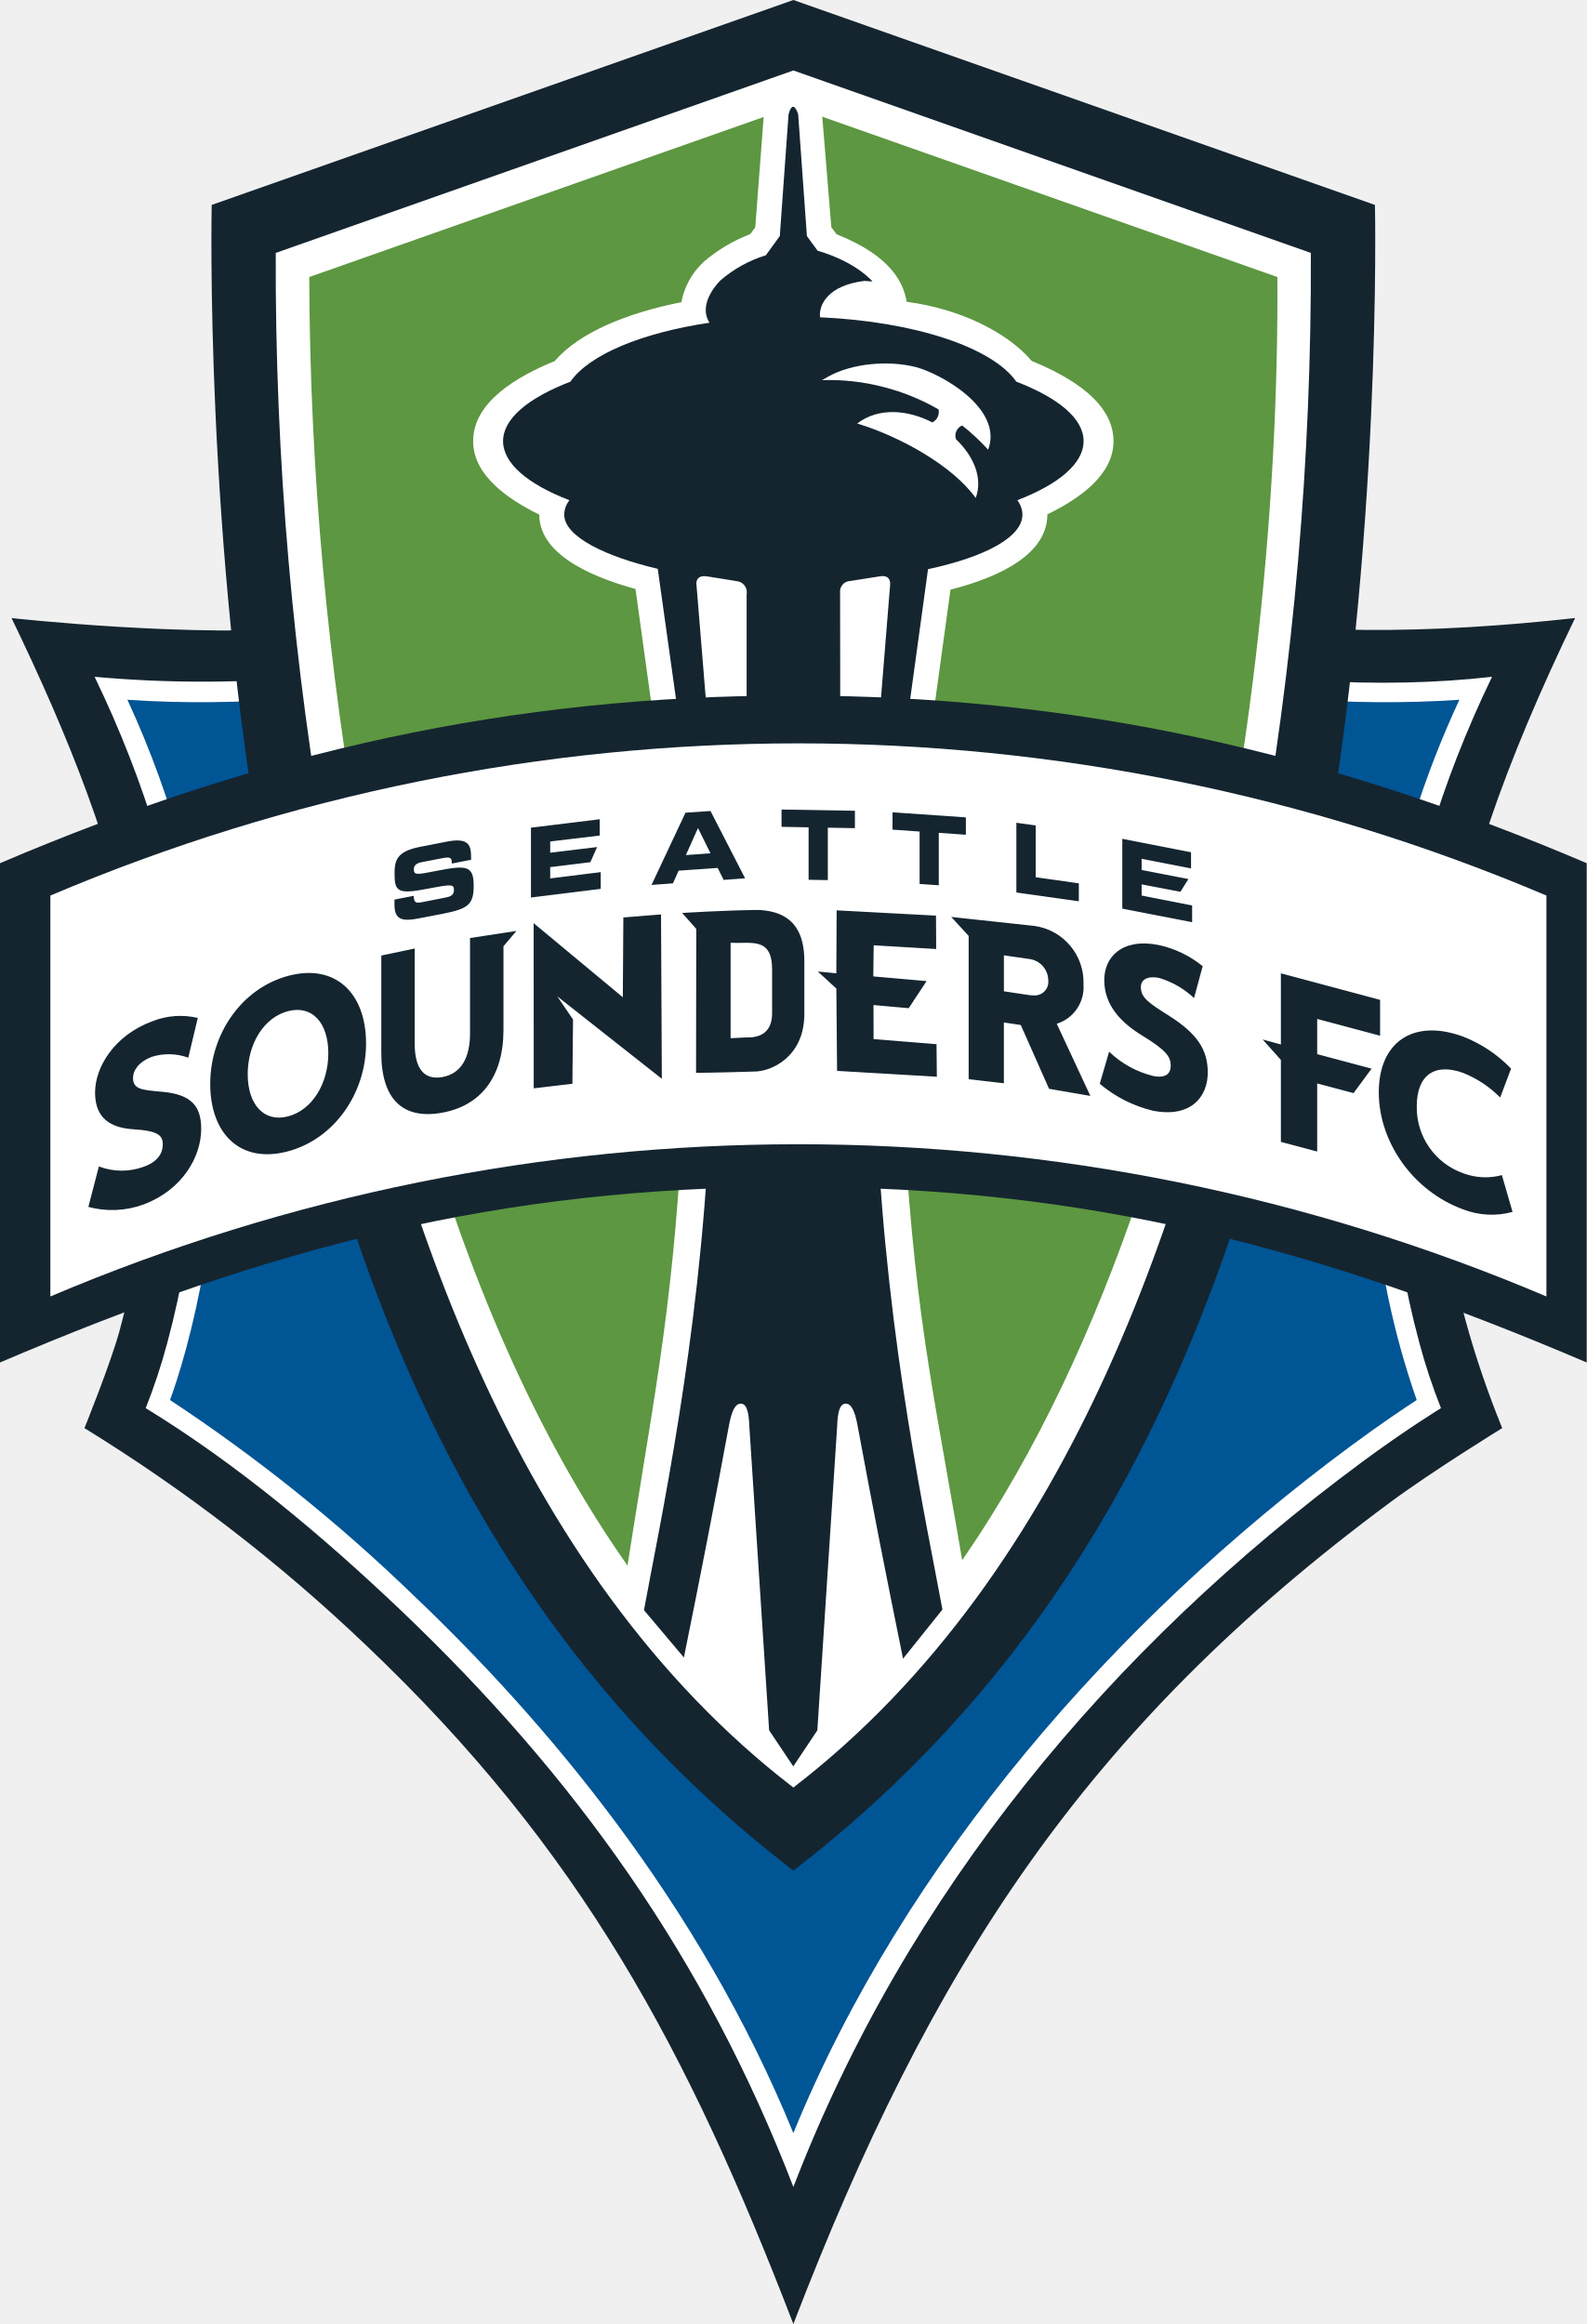
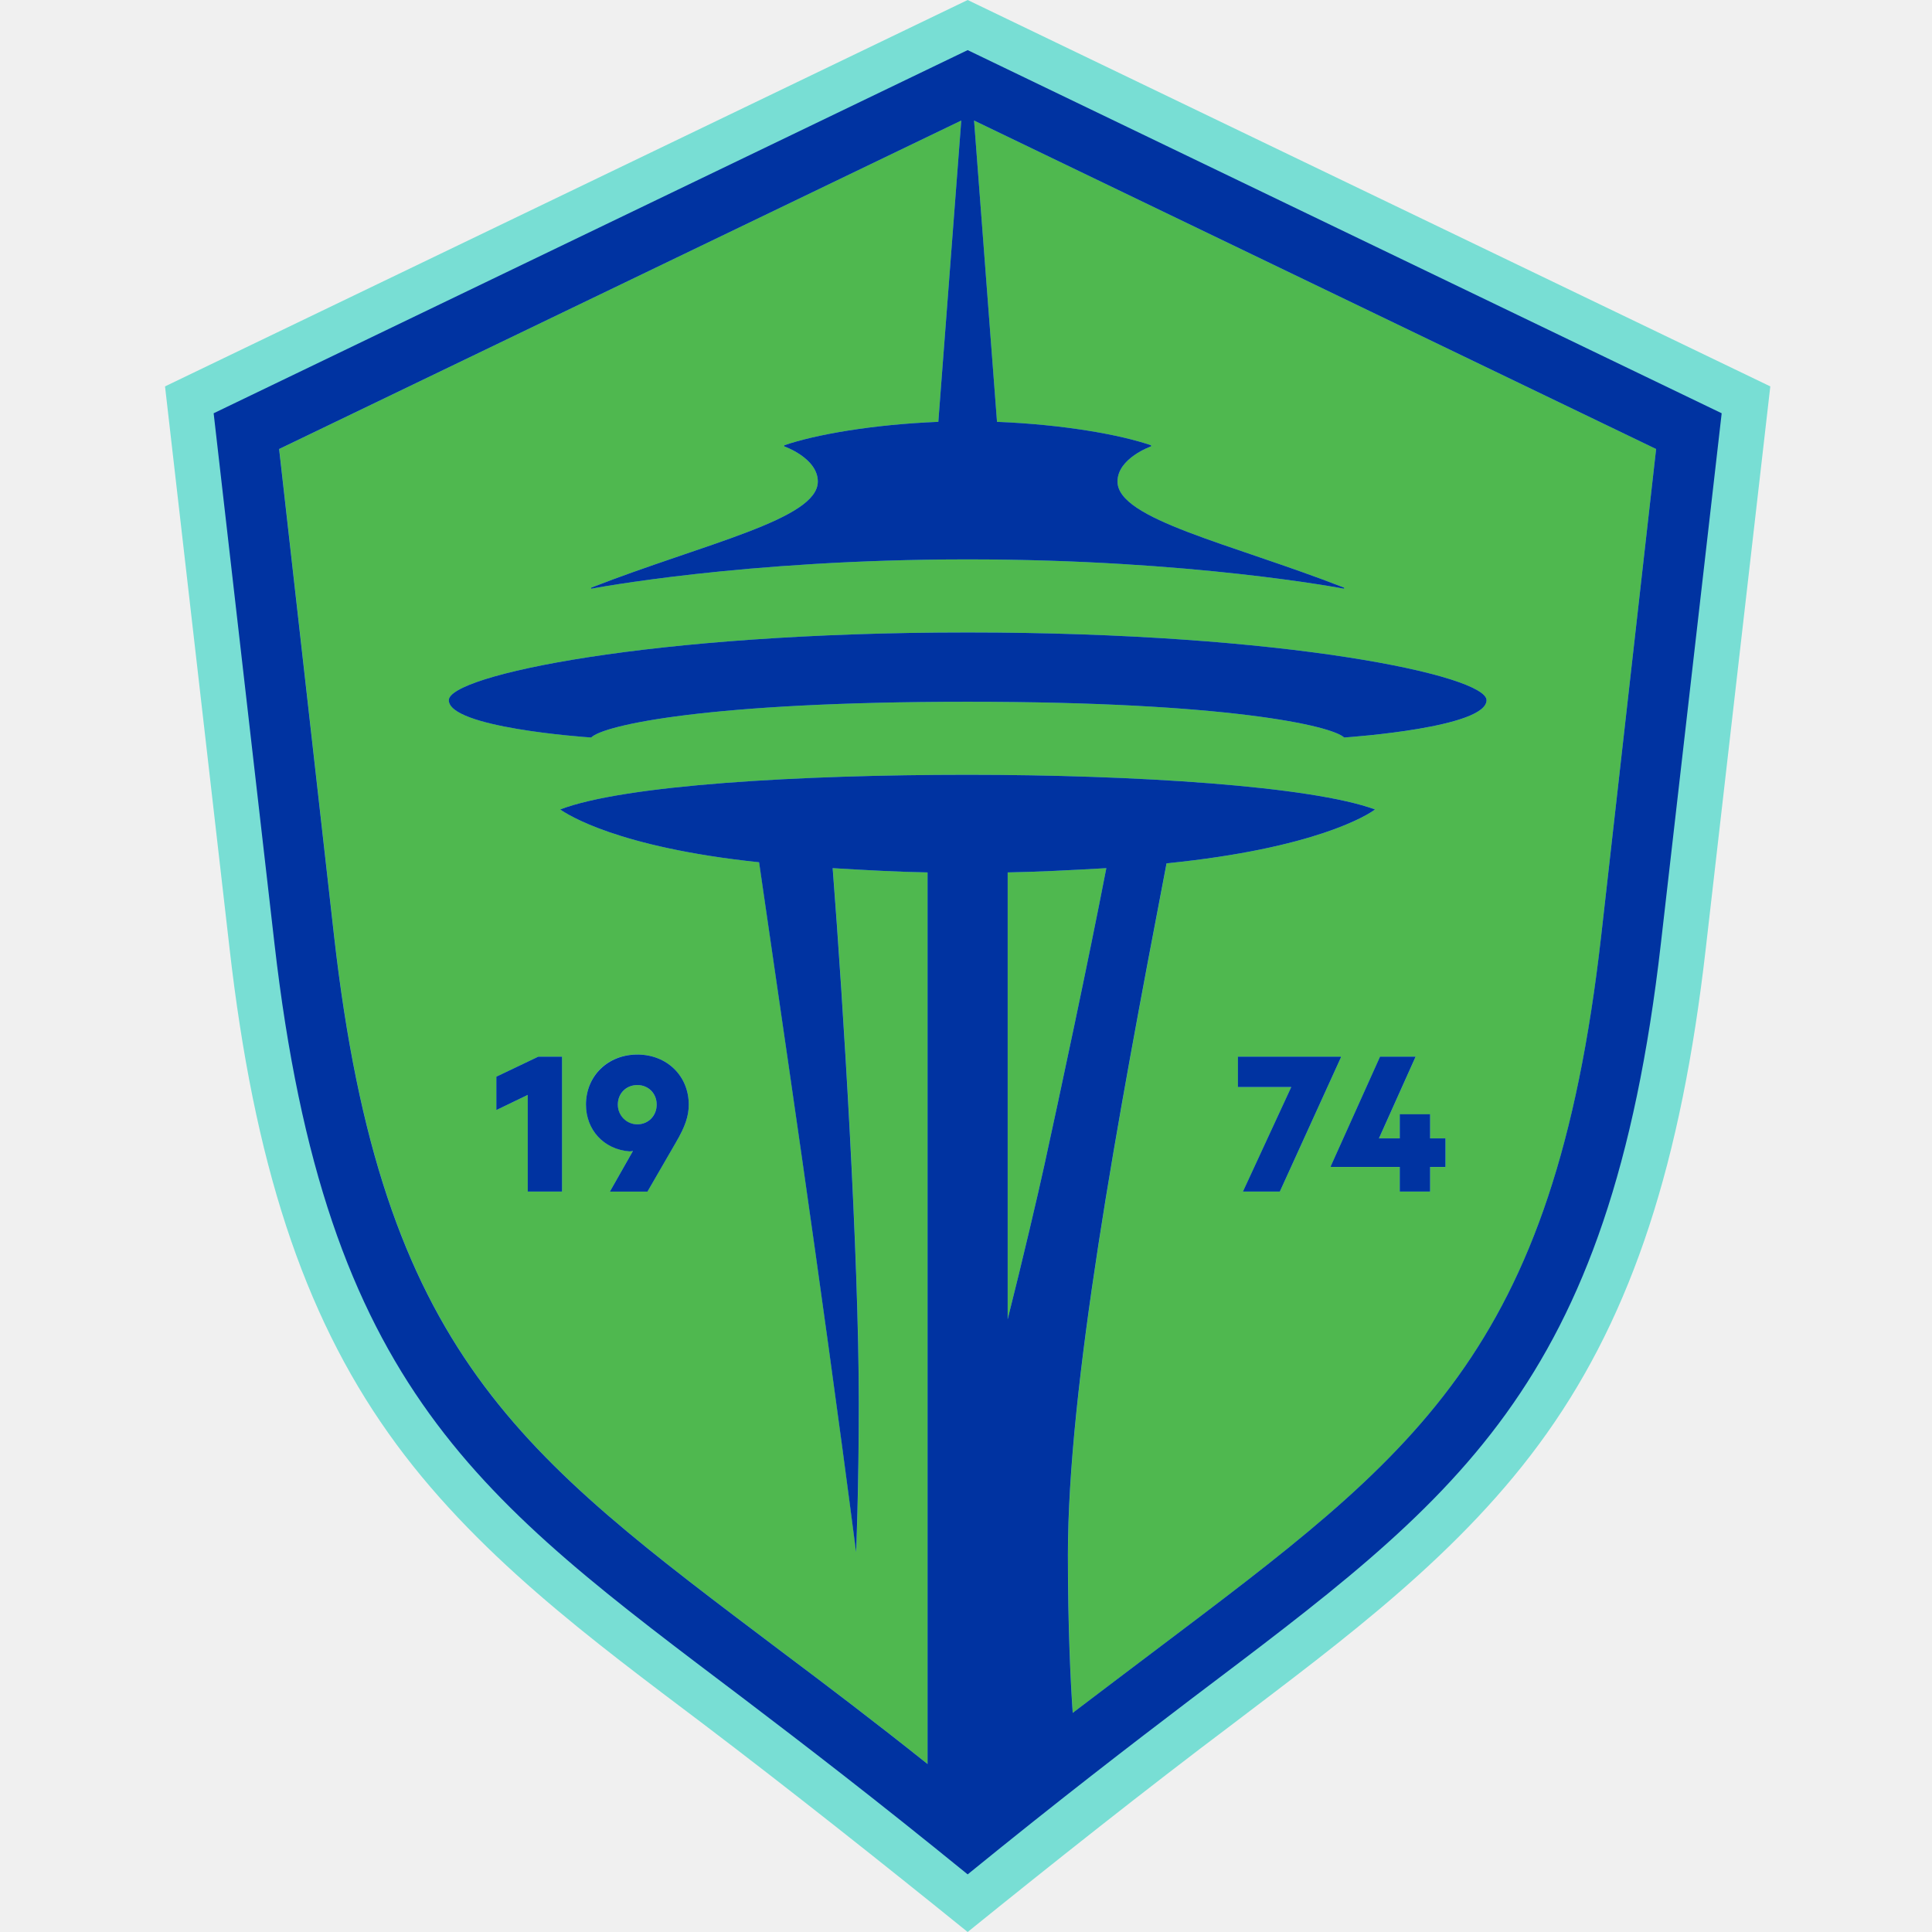
- <svg xmlns="http://www.w3.org/2000/svg" width="249.174" height="365" version="1.0">
-   <path d="M57.44 258.357a265.2 265.2 0 0 0-44.177-34.06s4.133-10.205 5.518-15.32c11.103-41.18 1.248-74.213-16.968-111.906 0 0 28.968 3.21 47.696 1.397 26.846-2.614 50.818-10.018 75.08-22.094 42.185 20.987 76.77 25.792 122.764 20.693-21.556 44.594-29.979 81.508-11.45 127.227 0 0-10.861 6.679-17.54 11.621-48.116 35.617-72.226 73.103-93.774 129.085-16.534-42.948-33.231-74.427-67.15-106.643" style="fill:#142530" />
-   <path d="M62.772 252.743c-12.137-11.527-25.564-22.82-39.888-31.583a94 94 0 0 0 3.363-10.167c9.541-35.422 4.63-71.554-11.389-104.697a188 188 0 0 0 35.395-.141 212.3 212.3 0 0 0 74.336-21.136c31.762 15.804 73.923 25.33 109.72 21.277-16.026 33.143-20.939 69.275-11.39 104.697a93 93 0 0 0 3.37 10.167s-5.5 3.355-12.514 8.55c-39.494 29.227-71.344 67.423-89.182 113.768-13.816-35.857-34.27-64.542-61.821-90.735" style="fill:#fff" />
-   <path d="M64.886 250.514c20.728 19.693 44.929 48.302 59.703 84.503 17.354-42.548 50.547-80.546 87.343-107.773 5.083-3.763 8.812-6.233 10.549-7.359a129 129 0 0 1-6.859-32.948 151.3 151.3 0 0 1 13.56-77.034c-34.593 2.358-73.85-6.294-104.59-21.446-30.75 15.148-70.003 23.804-104.585 21.446 14.617 31.59 18.262 68.324 9.224 101.887-1.05 3.87-1.996 6.626-2.53 8.095a264 264 0 0 1 38.185 30.629" style="fill:#005595" />
-   <path d="M41.715 137.94C32.06 85.29 33.246 32.184 33.246 32.184L124.59 0l91.331 32.185s1.195 53.104-8.469 105.754c-11.16 60.92-31.59 116.433-82.862 155.851-51.284-39.414-71.691-94.926-82.874-155.85" style="fill:#142530" />
-   <path d="M51.715 136.226a534.6 534.6 0 0 1-8.412-96.503l81.286-28.655 81.267 28.655a534.4 534.4 0 0 1-8.408 96.503c-9.439 51.455-28.781 110.635-72.86 144.515-44.088-33.88-63.42-93.06-72.873-144.515" style="fill:#fff" />
-   <path d="M56.967 135.268c9.209 50.238 28.338 107.406 67.622 138.737 58.993-47.051 76.465-158.794 76.011-230.496L124.59 16.732 48.562 43.509a525 525 0 0 0 8.405 91.759" style="fill:#5d9741" />
-   <g style="fill:#fff">
-     <path d="m105.605 134.478-5.809-41.975c-5.278-1.462-15.11-4.824-15.11-11.679-5.01-2.462-10.385-6.202-10.385-11.541 0-6.145 6.851-10.13 12.82-12.584 3.832-4.48 11.355-7.541 19.877-9.24a11.53 11.53 0 0 1 3.504-6.328 24.7 24.7 0 0 1 7.324-4.362l.782-1.072 1.382-18.175c.836-5.126 6.171-4.55 7.778-2.721a4.7 4.7 0 0 1 1.298 2.76l1.484 18.12.821 1.111c8.855 3.504 10.572 7.92 11.01 10.606 8.352 1.084 15.832 4.798 19.656 9.305 5.985 2.454 12.828 6.439 12.828 12.584 0 5.339-5.374 9.045-10.385 11.495 0 7.14-9.713 10.412-15.213 11.824l-5.763 41.876h-37.899M97.812 250.735c4.503-30.048 7.69-42.72 9.354-73.534h34.827c1.84 31.792 5.129 43.486 10.094 73.752l-27.498 27.895z" />
-   </g>
-   <g style="fill:#142530">
-     <path d="m109.62 134.478-6.328-45.14c-7.976-1.873-14.686-4.987-14.686-8.514a3.7 3.7 0 0 1 .817-2.256c-6.511-2.519-10.42-5.763-10.42-9.285 0-3.542 3.97-6.794 10.572-9.34 2.955-4.24 11.175-7.67 21.847-9.259-1.996-3.095 1.706-6.637 1.706-6.637a19.7 19.7 0 0 1 7.14-3.954l2.191-3.018 1.374-19.114c.733-2.687 1.512 0 1.512 0l1.37 19.114 1.68 2.3c6.167 1.81 8.62 4.837 8.62 4.837l-1.266-.092c-5.657.687-7.195 3.698-6.97 5.713 14.916.664 27.075 4.744 30.823 10.107 6.6 2.545 10.565 5.8 10.565 9.339 0 3.523-3.897 6.767-10.408 9.286a3.83 3.83 0 0 1 .805 2.255c0 3.527-5.835 6.649-14.827 8.572l-6.187 45.082h-3.206l3.42-42.376c.076-.504.156-1.889-1.649-1.572-1.336.221-4.584.721-4.584.721a1.66 1.66 0 0 0-1.603 1.863s.038 22.174.023 41.36H117.25V93.335a1.75 1.75 0 0 0-1.573-2.065l-4.442-.714c-2.29-.442-1.848 1.455-1.848 1.455l3.481 42.46h-3.248M101.128 252.884c2.347-12.881 8.721-41.945 10.275-75.664h26.338c1.55 33.72 7.893 62.664 10.259 75.568l-6.187 7.721c-2.877-14.178-4.545-22.617-7.148-36.647-.409-2.236-.993-3.526-1.962-3.4-.782.11-1.164 1.149-1.244 3.667l-3.103 47.632-3.778 5.663-3.794-5.663-3.1-47.632c-.087-2.518-.461-3.557-1.24-3.667-.965-.126-1.553 1.164-1.965 3.4-2.603 14.03-4.214 22.282-7.08 36.46z" />
-   </g>
-   <path d="M138.76 60.787a33.8 33.8 0 0 0-9.683-1.08l1.096-.615c3.621-2.003 9.281-2.545 13.625-1.446 3.885 1.004 13.812 6.484 11.38 12.984a33.6 33.6 0 0 0-4.075-3.805 1.717 1.717 0 0 0-.97 2.164c2.752 2.64 4.263 6.08 3.088 9.22-3.668-5.117-11.809-9.533-18.049-11.522l-.553-.175c3.378-2.576 7.961-2.149 11.793-.168a1.82 1.82 0 0 0 .97-2.046 33.9 33.9 0 0 0-8.622-3.511" style="fill:#fff" />
-   <path d="M0 135.57c40.845-17.435 80.091-26.331 124.589-26.331 44.478 0 83.732 8.896 124.585 26.33v78.416c-42.372-18.083-78.328-27.582-124.585-27.582-46.246 0-82.217 9.495-124.59 27.582z" style="fill:#142530" />
-   <path d="M7.908 140.653v62.966a300.56 300.56 0 0 1 234.942 0v-62.966a300.6 300.6 0 0 0-234.942 0" style="fill:#fff" />
-   <g style="fill:#142530">
-     <path d="M61.947 142.042c0 2.37 1.107 2.733 3.859 2.19l3.66-.705c4.019-.782 4.92-1.431 4.92-4.393 0-3.19-1.088-3.29-5.79-2.366-3.24.645-3.607.683-3.607-.267 0-.588.466-.932 1.145-1.073l3.355-.649c1.385-.278 1.462.046 1.462.847l3.03-.591v-.34c0-1.935-.325-3.19-3.82-2.511l-4.218.824c-3.816.737-3.98 2.306-3.98 4.286 0 2.699.522 3.199 5.068 2.306 3.9-.745 4.255-.764 4.255.194 0 .844-.664 1.05-1.305 1.172l-3.698.725c-.874.168-1.294.168-1.313-.992l-3.023.584zM83.381 140.962l10.958-1.359v-2.629l-7.935.988v-1.771l6.309-.778 1.053-2.378-7.362.893v-1.767l7.77-.931v-2.561l-10.793 1.324zM109.613 130.05l1.961 3.966-3.866.282zm-7.298 8.935 3.363-.248.893-1.992 6.133-.428.939 1.878 3.366-.252-5.43-10.568-3.932.267zM122.734 129.856l4.248.084v8.236l3.019.053v-8.236l4.255.077v-2.733l-11.522-.195zM140.161 130.302l4.255.298v8.232l3.011.207v-8.233l4.252.294v-2.725l-11.518-.798zM159.61 140.172l9.809 1.378v-2.817l-6.775-.958v-8.133l-3.034-.42zM176.246 142.71l10.966 2.126v-2.63l-7.931-1.553v-1.756l6.083 1.161 1.267-1.997-7.35-1.427v-1.756l7.759 1.512v-2.538l-10.794-2.111zM22.495 189.189a14.34 14.34 0 0 1-8.618.366l1.649-6.355a10.02 10.02 0 0 0 7.133.012c2.103-.764 2.905-2.103 2.905-3.45 0-1.42-.665-2.15-4.565-2.397-4.507-.267-6.068-2.492-6.068-5.782 0-3.985 3.026-8.985 8.984-11.183a11.9 11.9 0 0 1 7.148-.527l-1.496 6.244a8.9 8.9 0 0 0-5.648-.16c-2.157.79-3.03 2.19-3.03 3.309 0 1.794 1.282 1.916 4.488 2.198 4.786.397 6.22 2.351 6.22 5.855-.003 4.362-2.973 9.602-9.102 11.87M45.234 158.809c-3.782.984-6.331 5.106-6.331 9.9 0 4.77 2.55 7.614 6.331 6.625 3.786-.984 6.324-5.144 6.324-9.915 0-4.786-2.538-7.595-6.324-6.61m-.099 22.037c-7.4 1.935-12.121-2.779-12.121-10.607 0-7.85 4.954-15.075 12.354-17.003 7.362-1.908 12.118 2.79 12.118 10.633 0 7.832-4.981 15.053-12.35 16.977M69.367 174.77c-6.1 1.083-9.488-2.119-9.488-9.427v-15.27l5.247-1.1v14.942c0 3.763 1.355 5.778 4.363 5.244 2.965-.557 4.324-3.076 4.324-6.862v-14.973l7.282-1.114-2.03 2.412v13.129c-.004 7.45-3.622 11.954-9.698 13.018M103.807 143.615l.127 25.815-16.427-12.953 2.484 3.641-.103 10.095-6.072.717-.011-25.941 14.003 11.636.084-12.53zM117.18 162.934c3.28.122 4.07-1.885 4.07-3.782v-6.908c0-5.183-3.378-3.977-6.516-4.18v14.992zm9.134-11.98v8.301c0 6.763-5.24 9.106-8.003 9.041-5.069.168-9.004.203-9.004.203l.035-22.613-2.218-2.497s6.347-.412 11.958-.477c3.503.168 7.232 1.493 7.232 8.042M146.988 143.805l.031 5.244-9.816-.583-.061 4.885 8.369.736-2.809 4.256-5.53-.492.015 5.343 9.885.801.05 5.111-15.667-.916-.115-12.931-2.912-2.679 2.909.286.049-9.889zM164.743 171.003l-4.442-10.019-2.653-.397v9.545l-5.53-.637v-22.51l-2.737-2.973 13.069 1.412a8.94 8.94 0 0 1 7.701 9.224 6 6 0 0 1-4.198 6.141l5.279 11.332zm-3.179-20.396-3.912-.565v5.648l4.076.611.722.038a2.125 2.125 0 0 0 2.167-2.35 3.405 3.405 0 0 0-3.057-3.382l.08-.397M181.04 174.441a20.2 20.2 0 0 1-8.335-4.228l1.47-5.038a15.24 15.24 0 0 0 6.938 3.82c2.011.397 2.759-.416 2.736-1.683-.023-1.32-.656-2.343-4.45-4.649-4.37-2.668-5.935-5.56-5.984-8.621-.061-3.733 2.793-6.76 8.541-5.622a16.4 16.4 0 0 1 6.912 3.328l-1.355 5.003a13.8 13.8 0 0 0-5.465-3.156c-2.096-.408-2.916.439-2.886 1.48.03 1.661 1.283 2.466 4.39 4.436 4.637 2.927 6.053 5.473 6.114 8.755.08 4.05-2.714 7.347-8.626 6.175M201.15 164.041v-11.175l15.58 4.168v5.633l-9.878-2.637v5.53l8.541 2.279-2.832 3.84-5.71-1.516v10.694l-5.701-1.519v-12.873l-2.863-3.206zm0 2.332-2.645-2.98M229.748 189.933c-7.878-2.885-13.225-10.599-13.225-18.38 0-7.817 5.343-11.638 13.225-8.756a21 21 0 0 1 7.553 5.038l-1.714 4.534a17.1 17.1 0 0 0-5.778-3.847c-4.52-1.653-7.32.343-7.32 5.213a10.94 10.94 0 0 0 7.32 10.542 9.88 9.88 0 0 0 6.045.282l1.676 5.778a12.38 12.38 0 0 1-7.782-.404" />
+ <svg xmlns="http://www.w3.org/2000/svg" width="316.228" height="316.228" fill="none" viewBox="0 0 480 480">
+   <clipPath id="a">
+     <path d="M0 0h480v480H0z" />
+   </clipPath>
+   <g clip-path="url(#a)">
+     <path fill="#78ded4" d="m240.414 0 199.413 95.998-16.022 139.562c-6.094 53.366-18.27 90.572-39.463 120.498-21.057 29.788-50.982 51.639-78.121 72.303-21.321 16.023-45.016 34.822-65.807 51.639-20.792-16.817-44.486-35.616-65.808-51.777-27.149-20.526-57.075-42.377-78.12-72.165-21.184-29.926-33.37-67.132-39.463-120.498L41 95.998z" />
+     <path fill="#4fb84f" d="M250.354 216.75v111.024c3.709-14.708 7.683-31.663 9.145-38.424 3.709-16.955 10.862-50.346 15.366-73.66-9.273.53-17.093.933-24.511 1.06M158.35 279.336c2.724 0 4.801-2.183 4.801-4.906 0-2.724-2.077-4.854-4.801-4.854-2.723 0-4.853 2.077-4.853 4.854 0 2.776 2.024 4.906 4.853 4.906" />
+     <path fill="#4fb84f" d="m397.81 232.519 13.649-120.965-169.456-81.607 5.701 74.857c16.426.668 30.604 3.179 38.287 5.829v.264s-8.35 2.915-8.35 8.743c0 9.41 28.092 15.366 56.312 26.365v.265s-37.757-7.291-93.539-7.291-93.54 7.291-93.54 7.291v-.265c28.22-10.999 56.313-16.955 56.313-26.365 0-5.828-8.351-8.743-8.351-8.743v-.264c7.683-2.65 21.862-5.172 38.287-5.829l5.701-74.857-169.456 81.607 13.65 120.965c11.793 104.136 46.234 128.774 111.151 177.796 11.126 8.35 23.186 17.485 36.305 27.954V216.751c-7.153-.138-14.709-.53-23.578-1.06 2.649 34.186 6.495 96.051 6.495 133.013 0 21.194-.667 36.962-.667 36.962-8.88-68.361-19.075-136.457-24.108-171.438-35.246-3.709-47.697-11.921-49.414-13.119 15.896-6.093 59.619-8.615 101.222-8.615 41.604 0 85.327 2.787 101.223 8.615-1.728 1.325-14.836 9.675-51.798 13.384-12.452 64.917-24.511 130.237-24.511 171.841 0 18.152.667 31.536 1.197 39.219 7.026-5.298 13.776-10.47 20.134-15.238 64.917-49.022 99.368-73.66 111.152-177.796zm-239.459 29.47c7.312 0 12.769 5.298 12.769 12.441 0 2.84-.869 5.457-3.221 9.442l-7.037 12.165h-9.336l5.733-10.099c-.222.053-.54.106-.816.106-6.549-.487-10.861-5.457-10.861-11.625 0-7.153 5.404-12.441 12.769-12.441zm-18.714.54v33.508h-8.51v-24.013l-7.799 3.762v-8.297l10.427-4.97h5.892zm194.316-79.297c-3.052-2.914-28.887-8.88-93.539-8.88s-90.488 5.828-93.54 8.88c-1.992-.137-35.372-2.522-35.372-9.272 0-6.093 49.816-16.828 128.912-16.828 79.095 0 128.912 10.735 128.912 16.828 0 6.761-33.391 9.145-35.373 9.272m-25.136 112.805 12.006-25.973h-13.256v-7.535h25.591v.159l-15.174 33.338h-9.167zm21.83-6.326 12.229-27.171h8.838l-9.114 20.304h5.182v-5.998h7.535v5.998h3.814v7.089h-3.814v6.115h-7.535v-6.115h-17.135z" />
+     <g fill="#0033a1">
+       <path d="M333.148 262.529h-25.592v7.535h13.257l-12.007 25.973h9.167l15.175-33.338zM347.771 296.037h7.535v-6.115h3.815v-7.089h-3.815v-6.008h-7.535v6.008h-5.181l9.113-20.304h-8.838l-12.229 27.181v.212h17.135zM123.317 267.499v8.287l7.8-3.762v24.013h8.519v-33.508h-5.902zM156.443 286.054c.276 0 .604-.053.816-.106l-5.733 10.099h9.336l7.037-12.165c2.341-3.985 3.221-6.602 3.221-9.442 0-7.153-5.457-12.441-12.769-12.441s-12.77 5.298-12.77 12.441c0 6.167 4.313 11.127 10.862 11.625zm1.908-16.478c2.723 0 4.8 2.077 4.8 4.853 0 2.777-2.077 4.907-4.8 4.907-2.724 0-4.854-2.183-4.854-4.907 0-2.723 2.024-4.853 4.854-4.853" />
+       <path d="M240.413 12.451 53.08 102.674l15.101 131.688c12.716 111.025 51.003 138.047 116.853 187.863 14.973 11.392 31.928 24.373 55.379 43.458 23.451-19.074 40.407-32.066 55.38-43.458 65.85-49.816 104.136-76.838 116.853-187.863l15.101-131.688zm9.94 315.323V216.75c7.418-.138 15.239-.53 24.511-1.06-4.504 23.314-11.657 56.705-15.365 73.66-1.463 6.761-5.437 23.716-9.146 38.424m16.161 97.779c-.53-7.683-1.198-21.067-1.198-39.22 0-41.603 12.06-106.913 24.511-171.84 36.962-3.709 50.081-12.059 51.798-13.384-15.895-5.828-59.619-8.615-101.222-8.615-41.604 0-85.327 2.522-101.222 8.615 1.727 1.197 14.178 9.41 49.413 13.119 5.034 34.98 15.239 103.077 24.108 171.438 0 0 .668-15.769.668-36.963 0-36.962-3.847-98.837-6.496-133.013 8.88.53 16.425.933 23.578 1.06v221.519c-13.119-10.47-25.168-19.604-36.305-27.955-64.917-49.021-99.368-73.659-111.151-177.796l-13.65-120.964 169.478-81.607-5.701 74.857c-16.426.667-30.604 3.179-38.287 5.828v.265s8.35 2.914 8.35 8.742c0 9.411-28.092 15.366-56.312 26.366v.265s37.757-7.291 93.539-7.291 93.54 7.291 93.54 7.291v-.265c-28.22-11-56.312-16.955-56.312-26.366 0-5.828 8.35-8.742 8.35-8.742v-.265c-7.683-2.649-21.862-5.171-38.287-5.828l-5.701-74.857 169.456 81.607-13.649 120.964c-11.794 104.137-46.234 128.775-111.151 177.796-6.359 4.769-13.119 9.94-20.135 15.239z" />
+       <path d="M369.326 173.96c0-6.093-49.817-16.828-128.912-16.828-79.096 0-128.913 10.735-128.913 16.828 0 6.761 33.391 9.145 35.373 9.272 3.052-3.052 28.887-8.88 93.54-8.88 64.652 0 90.487 5.966 93.539 8.88 1.992-.138 35.373-2.522 35.373-9.272" />
+     </g>
  </g>
</svg>
